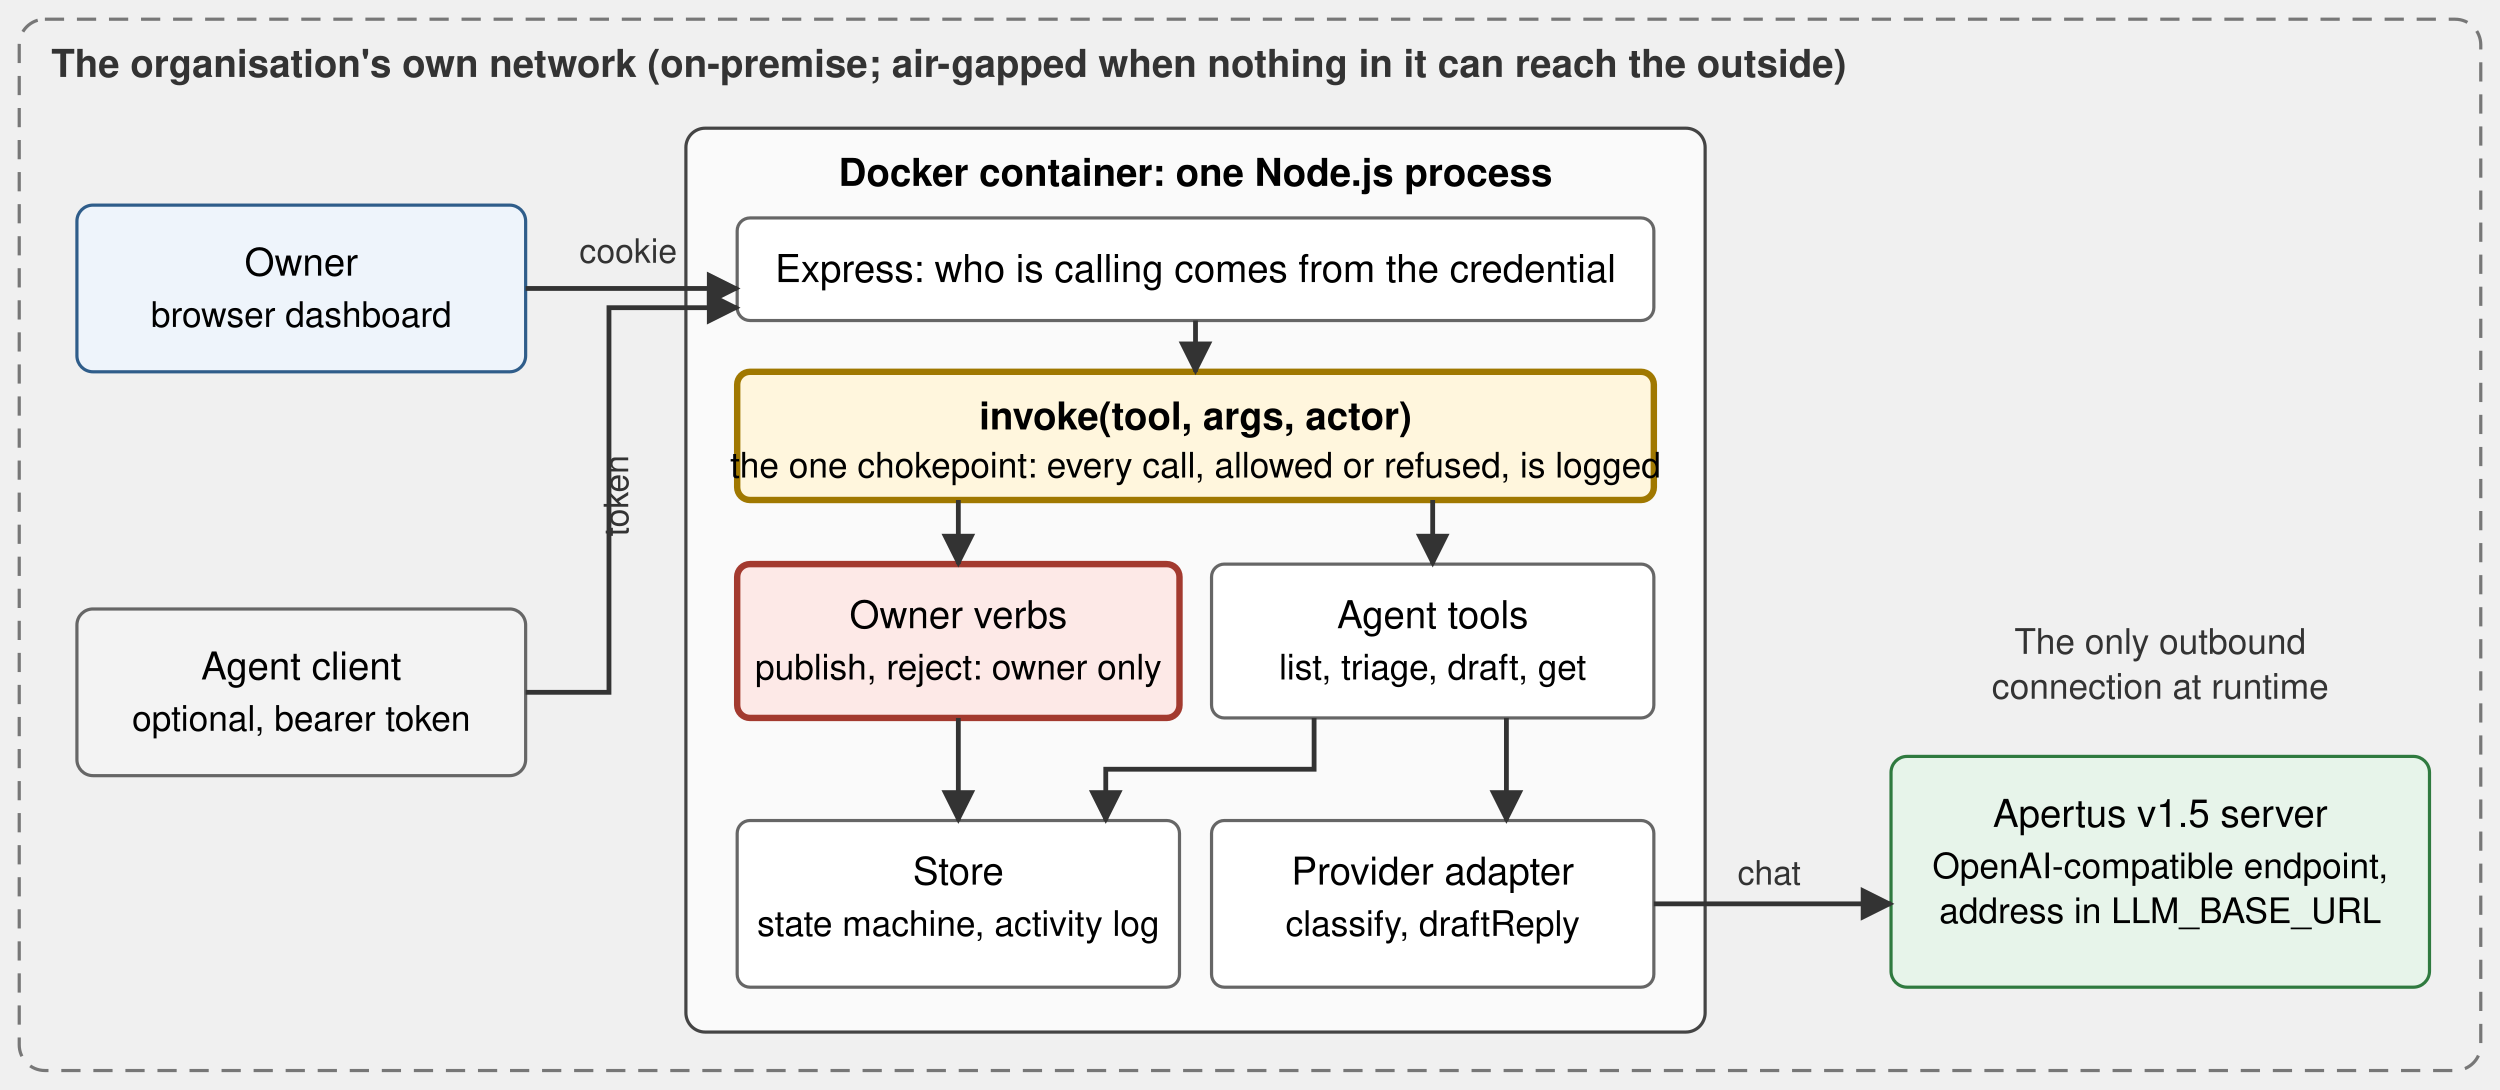
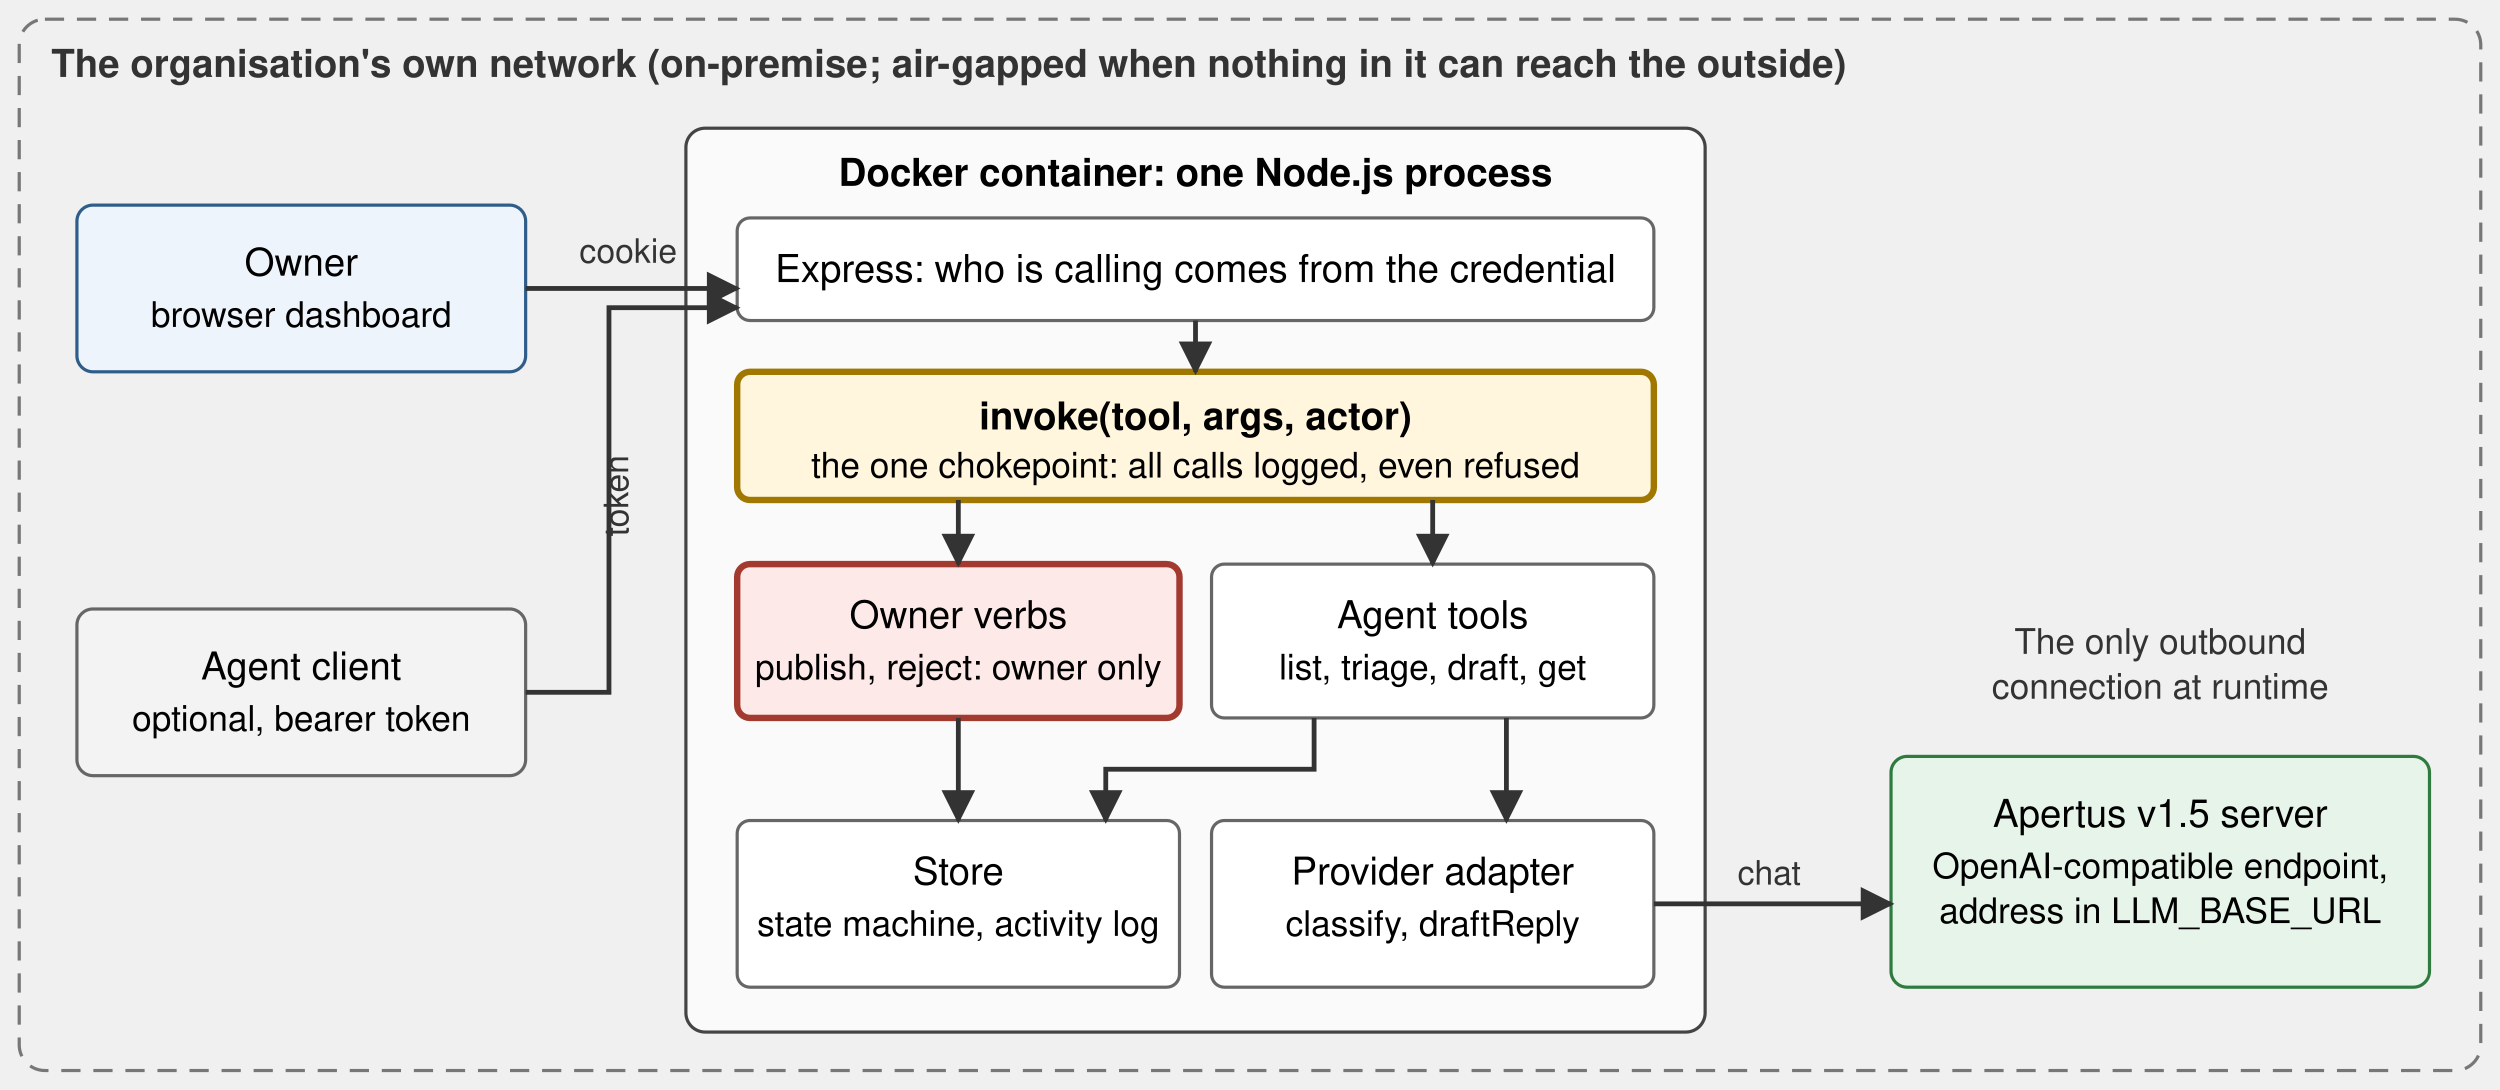
<svg xmlns="http://www.w3.org/2000/svg" viewBox="0 0 780 340" role="img" aria-labelledby="t d" font-family="Helvetica, Arial, sans-serif" font-size="12">
  <defs>
    <marker id="a" viewBox="0 0 10 10" refX="9" refY="5" markerWidth="7" markerHeight="7" orient="auto-start-reverse">
      <path d="M0 0 L10 5 L0 10 z" fill="#333" />
    </marker>
  </defs>
  <rect x="6" y="6" width="768" height="328" rx="8" fill="none" stroke="#777" stroke-dasharray="6 4" />
  <text x="16" y="24" font-weight="bold" fill="#333">The organisation's own network (on-premise; air-gapped when nothing in it can reach the outside)</text>
  <rect x="24" y="64" width="140" height="52" rx="5" fill="#eef4fb" stroke="#2f5d8a" />
  <text x="94" y="86" text-anchor="middle">Owner</text>
  <text x="94" y="102" text-anchor="middle" font-size="11">browser dashboard</text>
  <rect x="24" y="190" width="140" height="52" rx="5" fill="#f3f3f3" stroke="#666" />
  <text x="94" y="212" text-anchor="middle">Agent client</text>
  <text x="94" y="228" text-anchor="middle" font-size="11">optional, bearer token</text>
  <rect x="214" y="40" width="318" height="282" rx="6" fill="#fafafa" stroke="#444" />
  <text x="373" y="58" text-anchor="middle" font-weight="bold">Docker container: one Node.js process</text>
  <rect x="230" y="68" width="286" height="32" rx="4" fill="#fff" stroke="#666" />
  <text x="373" y="88" text-anchor="middle">Express: who is calling comes from the credential</text>
  <rect x="230" y="116" width="286" height="40" rx="4" fill="#fff6dd" stroke="#a07800" stroke-width="2" />
  <text x="373" y="134" text-anchor="middle" font-weight="bold">invoke(tool, args, actor)</text>
-   <text x="373" y="149" text-anchor="middle" font-size="11">the one chokepoint: every call, allowed or refused, is logged</text>
+   <text x="373" y="149" text-anchor="middle" font-size="11">the one chokepoint: all calls logged, even refused</text>
  <rect x="230" y="176" width="138" height="48" rx="4" fill="#fde9e7" stroke="#a33a2f" stroke-width="2" />
  <text x="299" y="196" text-anchor="middle">Owner verbs</text>
  <text x="299" y="212" text-anchor="middle" font-size="11">publish, reject: owner only</text>
  <rect x="378" y="176" width="138" height="48" rx="4" fill="#fff" stroke="#666" />
  <text x="447" y="196" text-anchor="middle">Agent tools</text>
  <text x="447" y="212" text-anchor="middle" font-size="11">list, triage, draft, get</text>
  <rect x="230" y="256" width="138" height="52" rx="4" fill="#fff" stroke="#666" />
  <text x="299" y="276" text-anchor="middle">Store</text>
  <text x="299" y="292" text-anchor="middle" font-size="11">state machine, activity log</text>
  <rect x="378" y="256" width="138" height="52" rx="4" fill="#fff" stroke="#666" />
  <text x="447" y="276" text-anchor="middle">Provider adapter</text>
  <text x="447" y="292" text-anchor="middle" font-size="11">classify, draftReply</text>
  <rect x="590" y="236" width="168" height="72" rx="5" fill="#e7f4ea" stroke="#2f7a3f" />
  <text x="674" y="258" text-anchor="middle">Apertus v1.5 server</text>
  <text x="674" y="274" text-anchor="middle" font-size="11">OpenAI-compatible endpoint,</text>
  <text x="674" y="288" text-anchor="middle" font-size="11">address in LLM_BASE_URL</text>
  <text x="674" y="204" text-anchor="middle" font-size="11" fill="#333">The only outbound</text>
  <text x="674" y="218" text-anchor="middle" font-size="11" fill="#333">connection at runtime</text>
  <g stroke="#333" stroke-width="1.5" fill="none" marker-end="url(#a)">
    <path d="M164 90 H230" />
    <path d="M164 216 H190 V96 H230" />
    <path d="M373 100 V116" />
    <path d="M299 156 V176" />
    <path d="M447 156 V176" />
    <path d="M299 224 V256" />
    <path d="M410 224 V240 H345 V256" />
    <path d="M470 224 V256" />
    <path d="M516 282 H590" />
  </g>
  <text x="196" y="82" font-size="10.5" fill="#333" text-anchor="middle">cookie</text>
  <text x="224" y="170" font-size="10.5" fill="#333" text-anchor="end" transform="rotate(-90 196 170)">token</text>
  <text x="552" y="276" font-size="10.5" fill="#333" text-anchor="middle">chat</text>
</svg>
